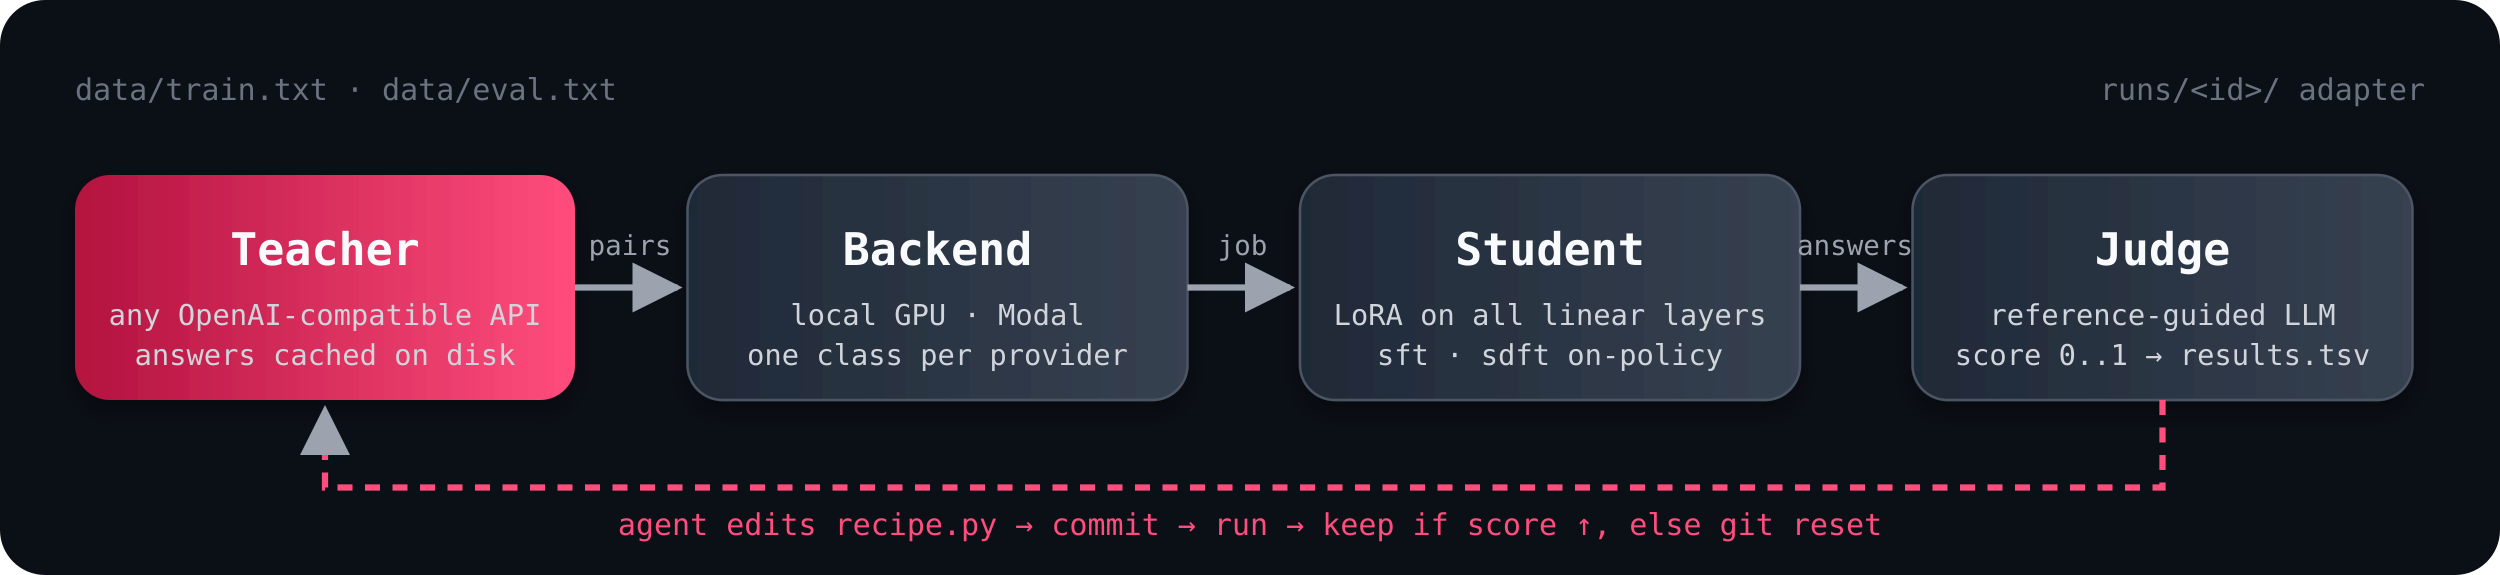
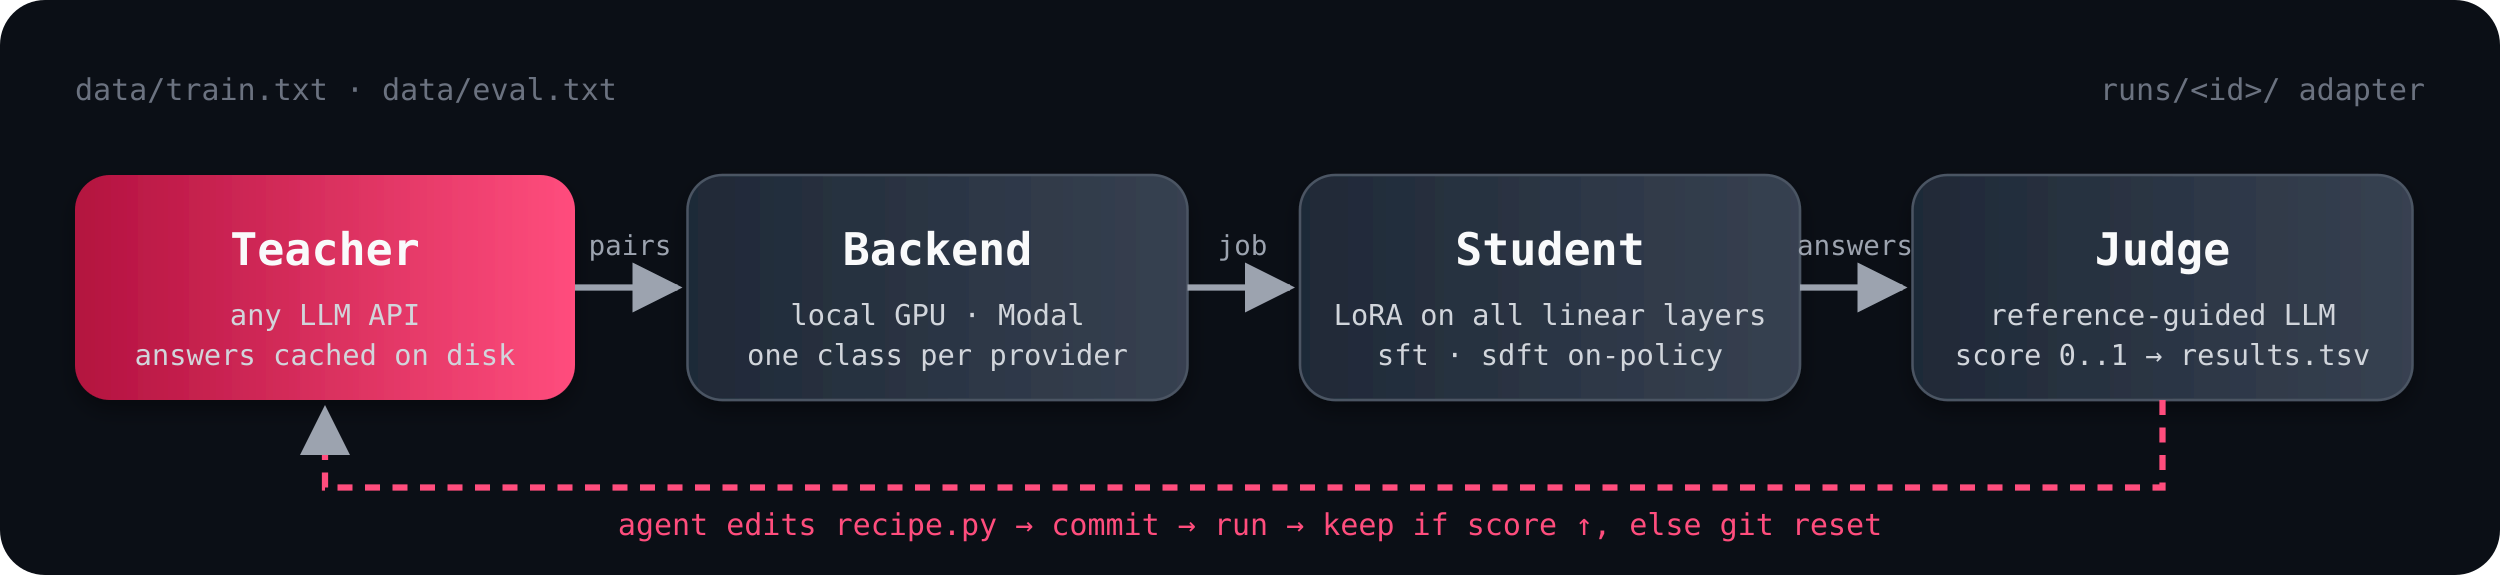
<svg xmlns="http://www.w3.org/2000/svg" viewBox="0 0 1000 230" width="1000" height="230" font-family="ui-monospace, SFMono-Regular, Menlo, monospace">
  <defs>
    <linearGradient id="g1" x1="0" x2="1">
      <stop offset="0" stop-color="#b3123f" />
      <stop offset="1" stop-color="#ff4d7d" />
    </linearGradient>
    <linearGradient id="g2" x1="0" x2="1">
      <stop offset="0" stop-color="#1f2937" />
      <stop offset="1" stop-color="#374151" />
    </linearGradient>
    <marker id="arr" viewBox="0 0 10 10" refX="9" refY="5" markerWidth="8" markerHeight="8" orient="auto-start-reverse">
      <path d="M0 0 L10 5 L0 10 Z" fill="#9ca3af" />
    </marker>
    <filter id="sh" x="-10%" y="-10%" width="120%" height="140%">
      <feDropShadow dx="0" dy="4" stdDeviation="4" flood-color="#000" flood-opacity="0.35" />
    </filter>
  </defs>
  <rect width="1000" height="230" rx="18" fill="#0b0f16" />
  <g filter="url(#sh)">
    <rect x="30" y="70" width="200" height="90" rx="14" fill="url(#g1)" />
    <rect x="275" y="70" width="200" height="90" rx="14" fill="url(#g2)" stroke="#4b5563" />
    <rect x="520" y="70" width="200" height="90" rx="14" fill="url(#g2)" stroke="#4b5563" />
    <rect x="765" y="70" width="200" height="90" rx="14" fill="url(#g2)" stroke="#4b5563" />
  </g>
  <g fill="#f9fafb" font-size="18" font-weight="700" text-anchor="middle">
    <text x="130" y="106">Teacher</text>
    <text x="375" y="106">Backend</text>
    <text x="620" y="106">Student</text>
    <text x="865" y="106">Judge</text>
  </g>
  <g fill="#d1d5db" font-size="11.5" text-anchor="middle">
-     <text x="130" y="130">any OpenAI-compatible API</text>
+     <text x="130" y="130">any LLM API</text>
    <text x="130" y="146">answers cached on disk</text>
    <text x="375" y="130">local GPU · Modal</text>
    <text x="375" y="146">one class per provider</text>
    <text x="620" y="130">LoRA on all linear layers</text>
    <text x="620" y="146">sft · sdft on-policy</text>
    <text x="865" y="130">reference-guided LLM</text>
    <text x="865" y="146">score 0..1 → results.tsv</text>
  </g>
  <g stroke="#9ca3af" stroke-width="2.5" fill="none" marker-end="url(#arr)">
    <path d="M230 115 H271" />
    <path d="M475 115 H516" />
    <path d="M720 115 H761" />
  </g>
  <g fill="#9ca3af" font-size="11" text-anchor="middle">
    <text x="252" y="102">pairs</text>
    <text x="497" y="102">job</text>
    <text x="742" y="102">answers</text>
  </g>
  <path d="M865 160 V195 H130 V164" fill="none" stroke="#ff4d7d" stroke-width="2.5" stroke-dasharray="6 5" marker-end="url(#arr)" />
  <text x="500" y="214" fill="#ff4d7d" font-size="12" text-anchor="middle">agent edits recipe.py → commit → run → keep if score ↑, else git reset</text>
  <text x="30" y="40" fill="#6b7280" font-size="12">data/train.txt · data/eval.txt</text>
  <text x="970" y="40" fill="#6b7280" font-size="12" text-anchor="end">runs/&lt;id&gt;/ adapter</text>
</svg>
